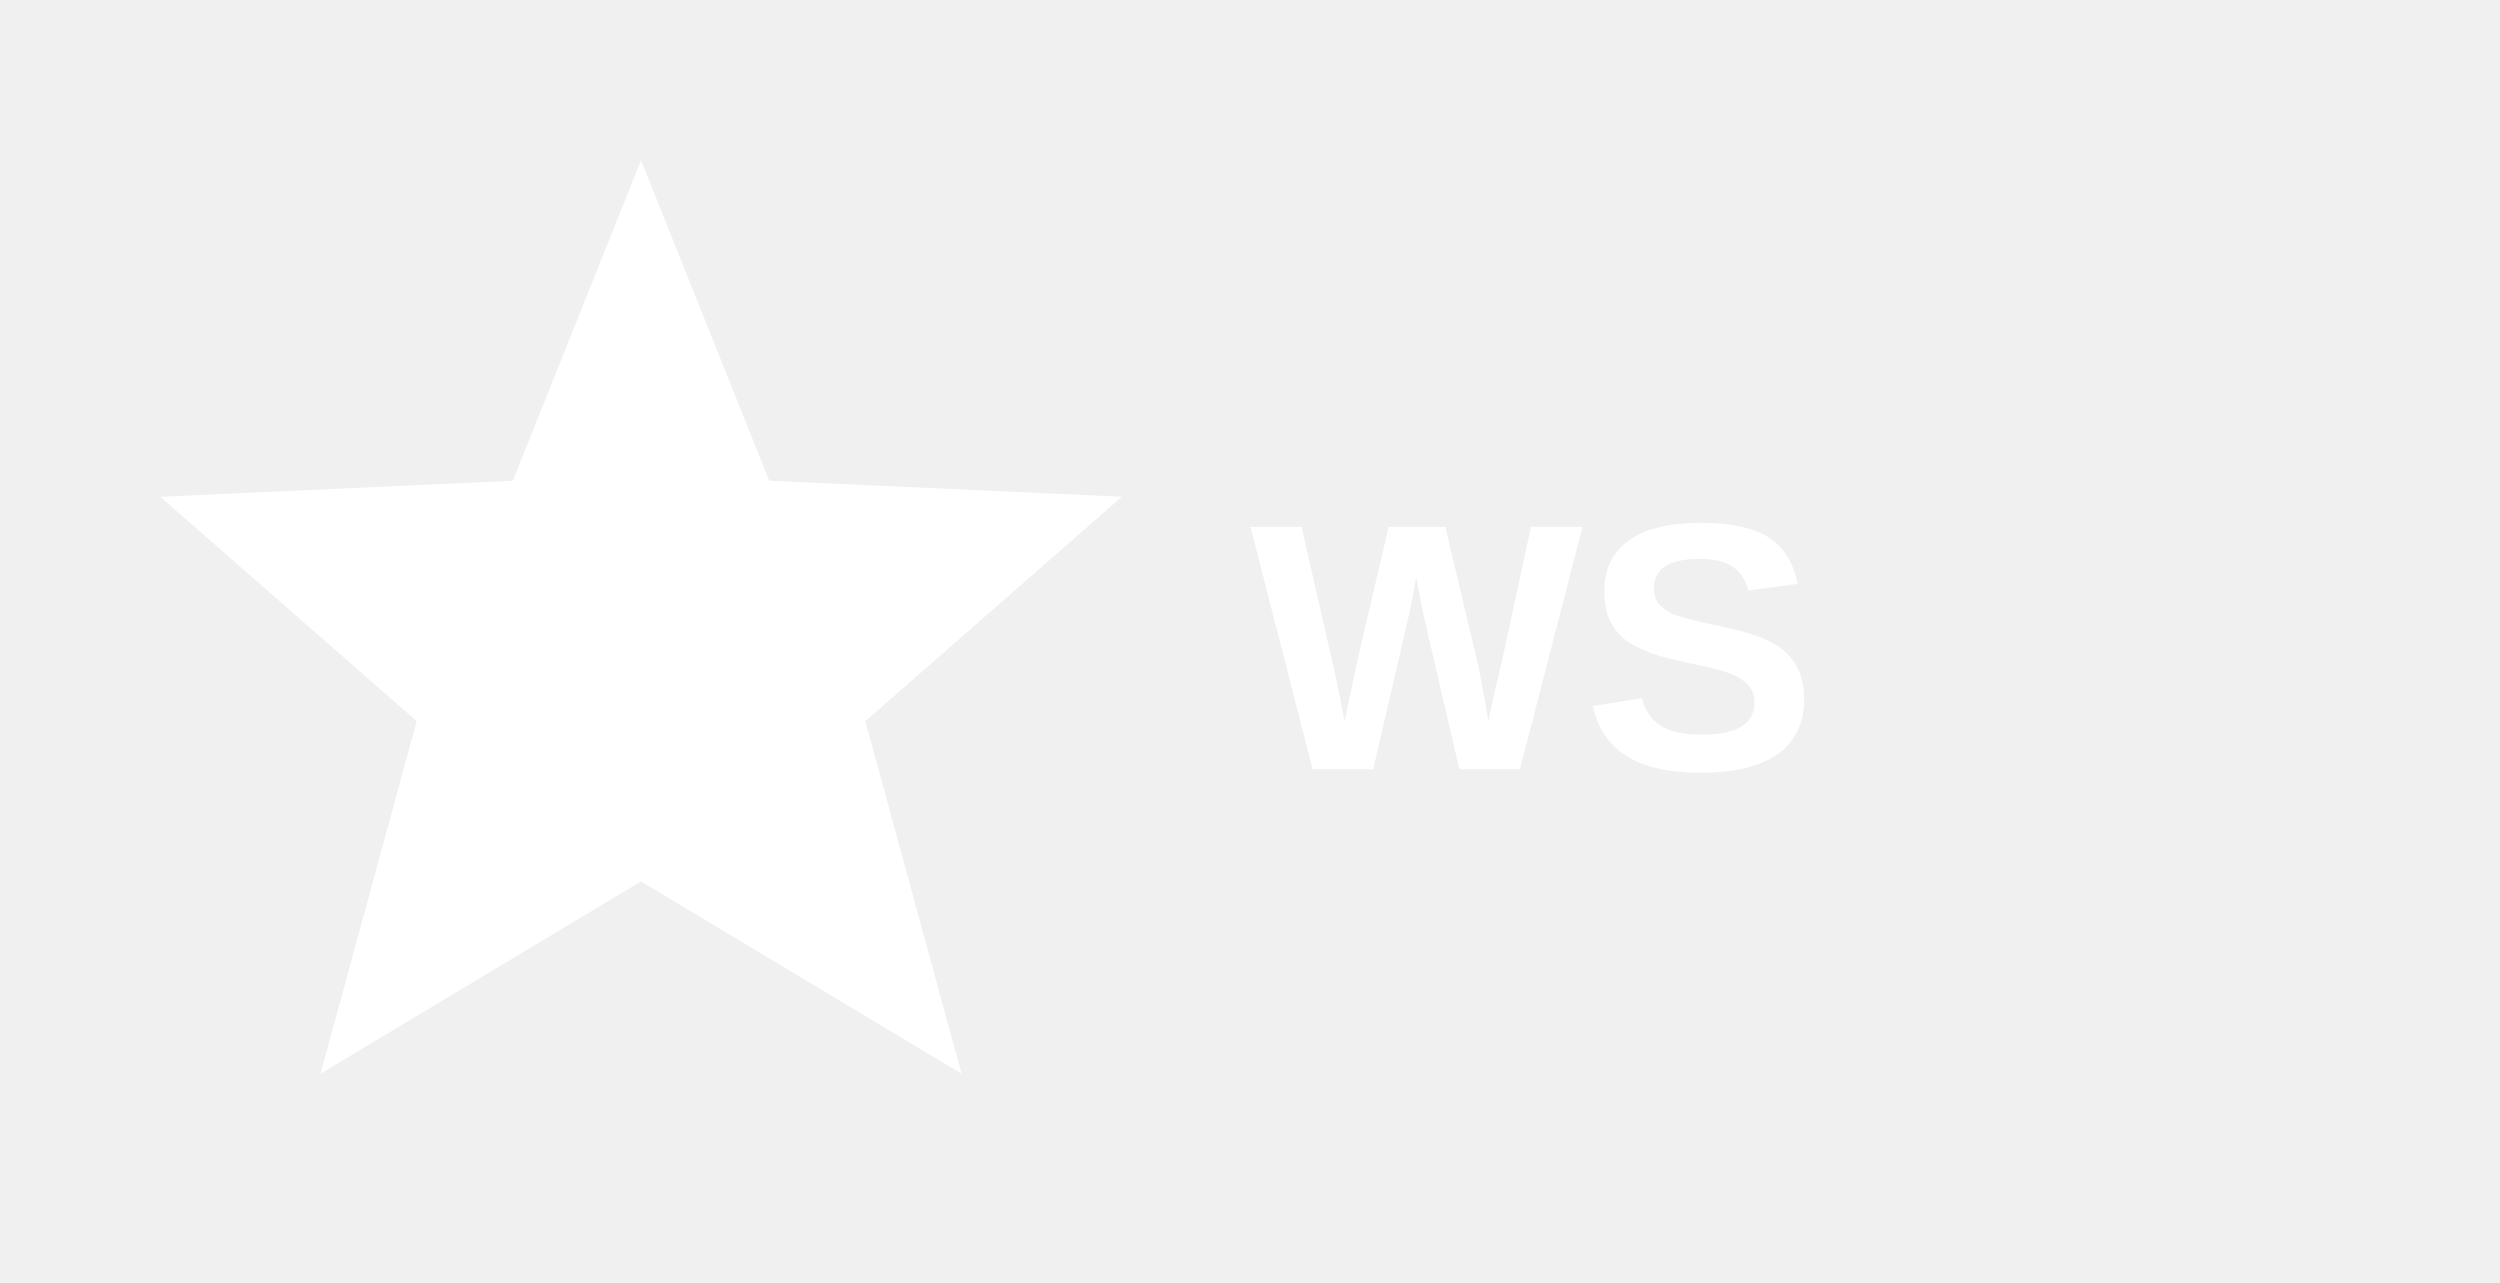
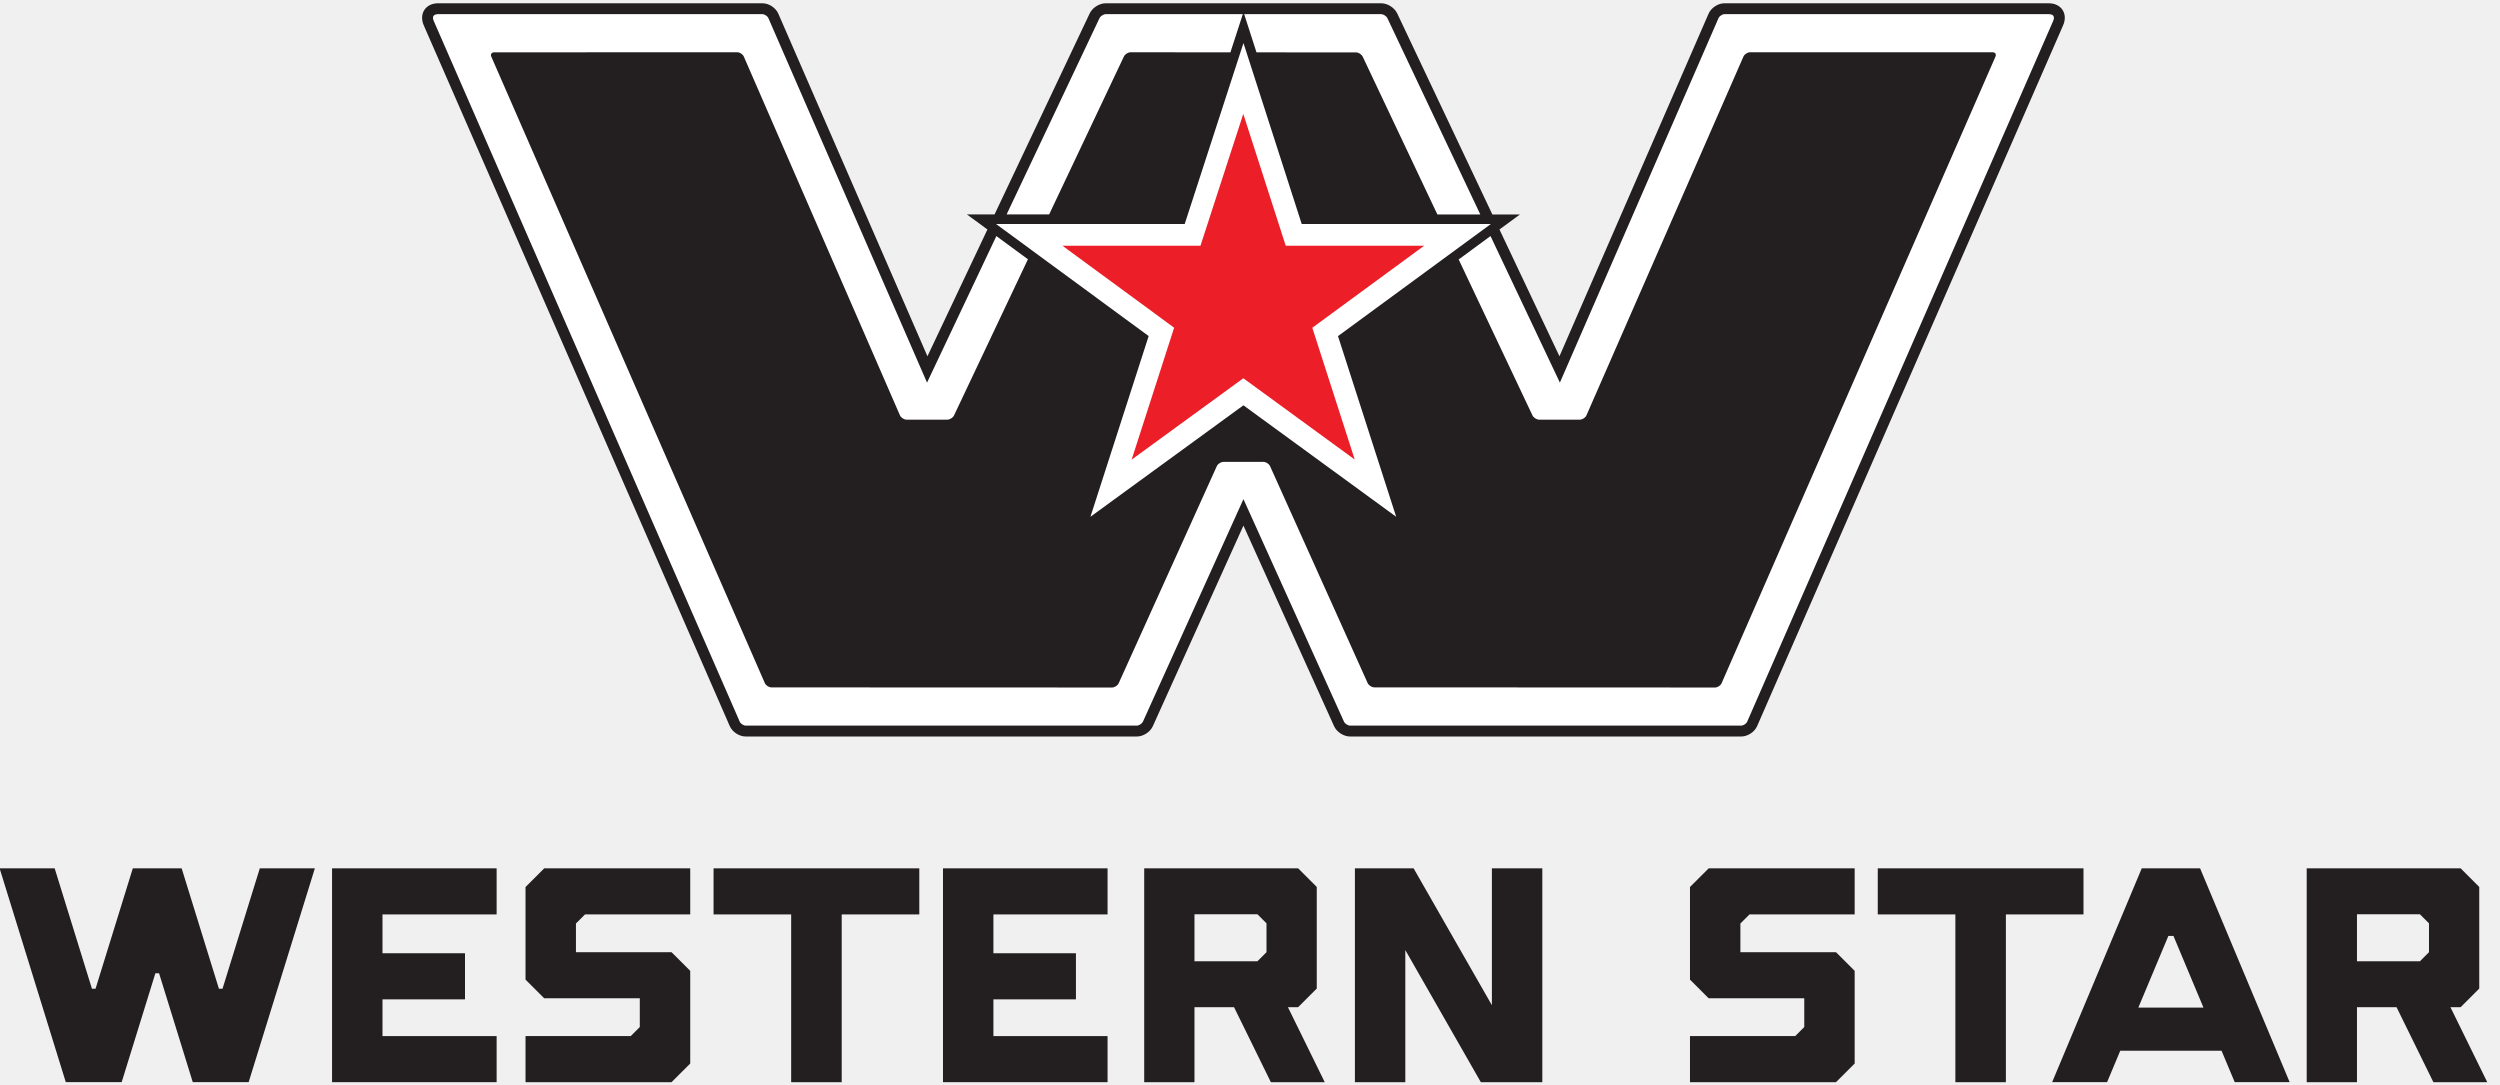
- <svg xmlns="http://www.w3.org/2000/svg" viewBox="0 0 78 40" role="img" aria-label="Western Star">
-   <path d="m20 5 4 10 11 .5-8 7 3 11-10-6-10 6 3-11-8-7 11-.5z" fill="#fff" />
-   <text x="39" y="24" fill="#fff" font-family="Arial,sans-serif" font-size="11" font-weight="800">WS</text>
+ <svg xmlns="http://www.w3.org/2000/svg" width="136.32" height="59.132" version="1.1" viewBox="0 0 137 59.132" xml:space="preserve">
+   <defs>
+     <clipPath id="clipPath142">
+       <path d="m485.7 668.82h96.682v34.633h-96.682zm3.013 8.468v11.777c0 1.478 0.648 2.874 1.778 3.828l7.516 6.343c0.903 0.762 2.05 1.181 3.231 1.181h73.196c2.762 0 5.01-2.247 5.01-5.009v-11.777c0-1.479-0.648-2.874-1.779-3.828l-7.516-6.344c-0.902-0.761-2.05-1.18-3.231-1.18h-73.196c-2.762 0-5.009 2.246-5.009 5.009" />
+     </clipPath>
+     <clipPath id="clipPath304">
+       <path d="m501.24 700.41c-1.181 0-2.328-0.419-3.231-1.181l-7.516-6.343c-1.13-0.954-1.778-2.35-1.778-3.828v-11.777c0-2.763 2.247-5.009 5.009-5.009h73.196c1.181 0 2.329 0.419 3.231 1.18l7.516 6.344c1.131 0.954 1.779 2.349 1.779 3.828v11.777c0 2.762-2.248 5.009-5.01 5.009z" />
+     </clipPath>
+     <clipPath id="clipPath2204">
+       <path d="m485.7 629.02h96.682v34.633h-96.682zm3.013 8.467v11.778c0 1.478 0.648 2.874 1.778 3.827l7.516 6.345c0.903 0.761 2.05 1.18 3.231 1.18h73.196c2.762 0 5.01-2.247 5.01-5.009v-11.777c0-1.479-0.648-2.874-1.779-3.828l-7.516-6.343c-0.902-0.762-2.05-1.182-3.231-1.182h-73.196c-2.762 0-5.009 2.247-5.009 5.009" />
+     </clipPath>
+     <clipPath id="clipPath2384">
+       <path d="m501.24 660.62c-1.181 0-2.328-0.419-3.231-1.18l-7.516-6.345c-1.13-0.953-1.778-2.349-1.778-3.827v-11.778c0-2.762 2.247-5.009 5.009-5.009h73.196c1.181 0 2.329 0.42 3.231 1.182l7.516 6.343c1.131 0.954 1.779 2.349 1.779 3.828v11.777c0 2.762-2.248 5.009-5.01 5.009z" />
+     </clipPath>
+   </defs>
+   <g transform="matrix(1.3333 0 0 -1.3333 -643.68 1020)">
+     <g clip-path="url(#clipPath142)" />
+     <g clip-path="url(#clipPath304)" />
+     <g clip-path="url(#clipPath2204)" />
+     <g clip-path="url(#clipPath2384)" />
+     <g transform="translate(570.8 729.44)">
+       <path d="m0 0-3.682-8.787h2.258l0.541 1.291h4.163l0.541-1.291h2.258l-3.681 8.787zm1.094-2.778h0.209l1.234-2.946h-2.677z" fill="#231f20" />
+     </g>
+     <g transform="translate(559.95 729.44)">
+       <path d="m0 0v-1.894h3.19v-6.896h2.076v6.896h3.19v1.894z" fill="#231f20" />
+     </g>
+     <g transform="translate(544.09 729.44)">
+       <path d="m0 0v-5.625l-3.217 5.625h-2.413v-8.789h2.072v5.429l3.104-5.429h2.527v8.789z" fill="#231f20" />
+     </g>
+     <g transform="translate(512.1 729.44)">
+       <path d="m0 0v-1.894h3.19v-6.896h2.077v6.896h3.189v1.894z" fill="#231f20" />
+     </g>
+     <g transform="translate(505.14 729.44)">
+       <path d="m0 0-0.768-0.767v-3.807l0.768-0.767h3.928v-1.182l-0.373-0.372h-4.323v-1.894h6.001l0.768 0.767v3.809l-0.767 0.766h-3.93v1.181l0.374 0.372h4.323v1.895z" fill="#231f20" />
+     </g>
+     <g transform="translate(553 729.44)">
+       <path d="m0 0-0.768-0.767v-3.807l0.768-0.767h3.929v-1.182l-0.373-0.372h-4.324v-1.894h6.001l0.768 0.767v3.809l-0.767 0.766h-3.93v1.181l0.375 0.372h4.322v1.895z" fill="#231f20" />
+     </g>
+     <g transform="translate(496.42 729.44)">
+       <path d="m0 0v-8.789h6.764v1.894h-4.691v1.51h3.391v1.895h-3.391v1.596h4.691v1.894z" fill="#231f20" />
+     </g>
+     <g transform="translate(521.53 729.44)">
+       <path d="m0 0v-8.789h6.764v1.894h-4.692v1.51h3.392v1.895h-3.392v1.596h4.692v1.894z" fill="#231f20" />
+     </g>
+     <g transform="translate(493.45 729.44)">
+       <path d="m0 0-1.532-4.948h-0.148l-1.404 4.536-0.128 0.412h-2.007l-0.128-0.412-1.404-4.536h-0.148l-1.532 4.948h-2.263l2.72-8.788h2.297l1.385 4.475h0.152l1.385-4.475h2.297l2.721 8.788z" fill="#231f20" />
+     </g>
+     <g transform="translate(529.8 729.44)">
+       <path d="m0 0v-8.79h2.066v3.083h1.627l1.513-3.083h2.215l-1.514 3.083h0.419l0.766 0.766v4.176l-0.764 0.765zm2.066-1.888h2.588l0.372-0.372v-1.187l-0.372-0.372h-2.588z" fill="#231f20" />
+     </g>
+     <g transform="translate(577.58 729.44)">
+       <path d="m0 0v-8.79h2.066v3.083h1.627l1.514-3.083h2.214l-1.513 3.083h0.418l0.766 0.766v4.176l-0.764 0.765zm2.066-1.888h2.588l0.372-0.372v-1.187l-0.372-0.372h-2.588z" fill="#231f20" />
+     </g>
+     <g transform="translate(567.55 764.72)">
+       <path d="m0 0c-0.115 0.175-0.321 0.275-0.568 0.275h-13.326c-0.268 0-0.55-0.185-0.657-0.431l-6.127-14.077-2.465 5.209 0.844 0.619h-1.136l-3.91 8.26c-0.113 0.24-0.399 0.42-0.663 0.42h-11.316c-0.265 0-0.55-0.18-0.664-0.42l-3.908-8.259h-1.138l0.844-0.62-2.465-5.209-6.126 14.077c-0.107 0.246-0.389 0.431-0.657 0.431h-13.327c-0.246 0-0.453-0.1-0.567-0.275-0.115-0.175-0.124-0.405-0.025-0.63l12.576-28.803c0.107-0.245 0.39-0.43 0.657-0.43h16.075c0.266 0 0.55 0.183 0.66 0.426l3.723 8.242 3.723-8.242c0.11-0.243 0.394-0.426 0.66-0.426h16.074c0.268 0 0.551 0.185 0.658 0.43l12.576 28.803c0.099 0.225 0.089 0.455-0.025 0.63" fill="#fff" />
+     </g>
+     <g transform="translate(531.03 751.66)">
+       <path d="m0 0-0.198-0.615-1.548-4.806 4.062 2.959 0.528 0.385 0.528-0.385 4.051-2.956-1.546 4.801-0.198 0.615 0.522 0.383 4.074 2.988h-5.688l-0.2 0.622-1.545 4.797-1.558-4.798-0.201-0.62h-5.673l4.069-2.987z" fill="#ec1e27" />
+     </g>
+     <g transform="translate(567.16 764.27)">
+       <path d="m0 0-12.577-28.803c-0.035-0.081-0.157-0.161-0.246-0.161h-16.074c-0.09 0-0.215 0.081-0.252 0.163l-4.132 9.146-4.131-9.146c-0.038-0.082-0.162-0.163-0.252-0.163h-16.074c-0.089 0-0.211 0.08-0.246 0.162l-12.577 28.802c-0.037 0.084-0.041 0.159-0.011 0.205s0.101 0.073 0.193 0.073h13.326c0.089 0 0.211-0.08 0.246-0.162l6.521-14.982 2.85 6.023 1.297-0.953-3.036-6.415c-0.046-0.097-0.171-0.177-0.278-0.177h-1.675c-0.106 0-0.229 0.081-0.272 0.179l-6.416 14.743c-0.043 0.098-0.165 0.178-0.273 0.178l-9.988-3e-3c-0.106 0-0.16-0.08-0.117-0.179l11.241-25.745c0.043-0.098 0.166-0.178 0.273-0.178l13.997-5e-3c0.107 0 0.231 0.08 0.275 0.177l4.031 8.919c0.043 0.097 0.168 0.178 0.274 0.178h1.643c0.106 0 0.231-0.081 0.274-0.178l4.01-8.913c0.045-0.097 0.169-0.177 0.275-0.177l14-6e-3c0.108 0 0.23 0.08 0.273 0.178l11.256 25.754c0.042 0.098-0.01 0.178-0.117 0.178h-9.968c-0.107 0-0.23-0.08-0.274-0.178l-6.451-14.743c-0.043-0.098-0.166-0.179-0.273-0.179h-1.67c-0.107 0-0.233 0.08-0.278 0.177l-3.032 6.407 1.309 0.961 2.851-6.023 6.521 14.983c0.035 0.081 0.157 0.161 0.245 0.161h13.327c0.092 0 0.163-0.027 0.192-0.073 0.03-0.046 0.027-0.121-0.01-0.205m-43.2-8.346h7.505l2.291 7.055 0.124 0.38 0.123-0.381 2.271-7.055h7.774l-6.283-4.608 2.391-7.425-6.278 4.581-6.288-4.581 2.393 7.427-4.791 3.518-1.297 0.953-0.186 0.136zm4.003 8.46c0.039 0.083 0.167 0.164 0.259 0.164h5.631l-0.509-1.569-4.101 2e-3c-0.107 1e-3 -0.233-0.078-0.278-0.175l-3.072-6.489h-1.748zm11.574 0.164c0.092 0 0.22-0.081 0.258-0.164l3.819-8.069h-1.764l-3.069 6.485c-0.046 0.097-0.171 0.176-0.277 0.176l-4.089 2e-3 -0.506 1.57zm28.009 0.173c-0.115 0.175-0.322 0.275-0.568 0.275h-13.327c-0.267 0-0.55-0.185-0.656-0.431l-6.127-14.077-2.465 5.209 0.844 0.619h-1.137l-3.909 8.26c-0.113 0.239-0.399 0.42-0.664 0.42h-11.315c-0.265 0-0.551-0.181-0.664-0.42l-3.909-8.259h-1.137l0.844-0.62-2.465-5.209-6.127 14.077c-0.106 0.246-0.389 0.431-0.657 0.431h-13.326c-0.246 0-0.453-0.1-0.568-0.275-0.114-0.175-0.123-0.405-0.025-0.631l12.577-28.802c0.107-0.245 0.389-0.43 0.657-0.43h16.074c0.267 0 0.55 0.183 0.66 0.426l3.723 8.242 3.724-8.242c0.11-0.243 0.393-0.426 0.66-0.426h16.074c0.267 0 0.55 0.185 0.657 0.43l12.576 28.803c0.099 0.225 0.09 0.455-0.024 0.63" fill="#231f20" />
+     </g>
+   </g>
</svg>
